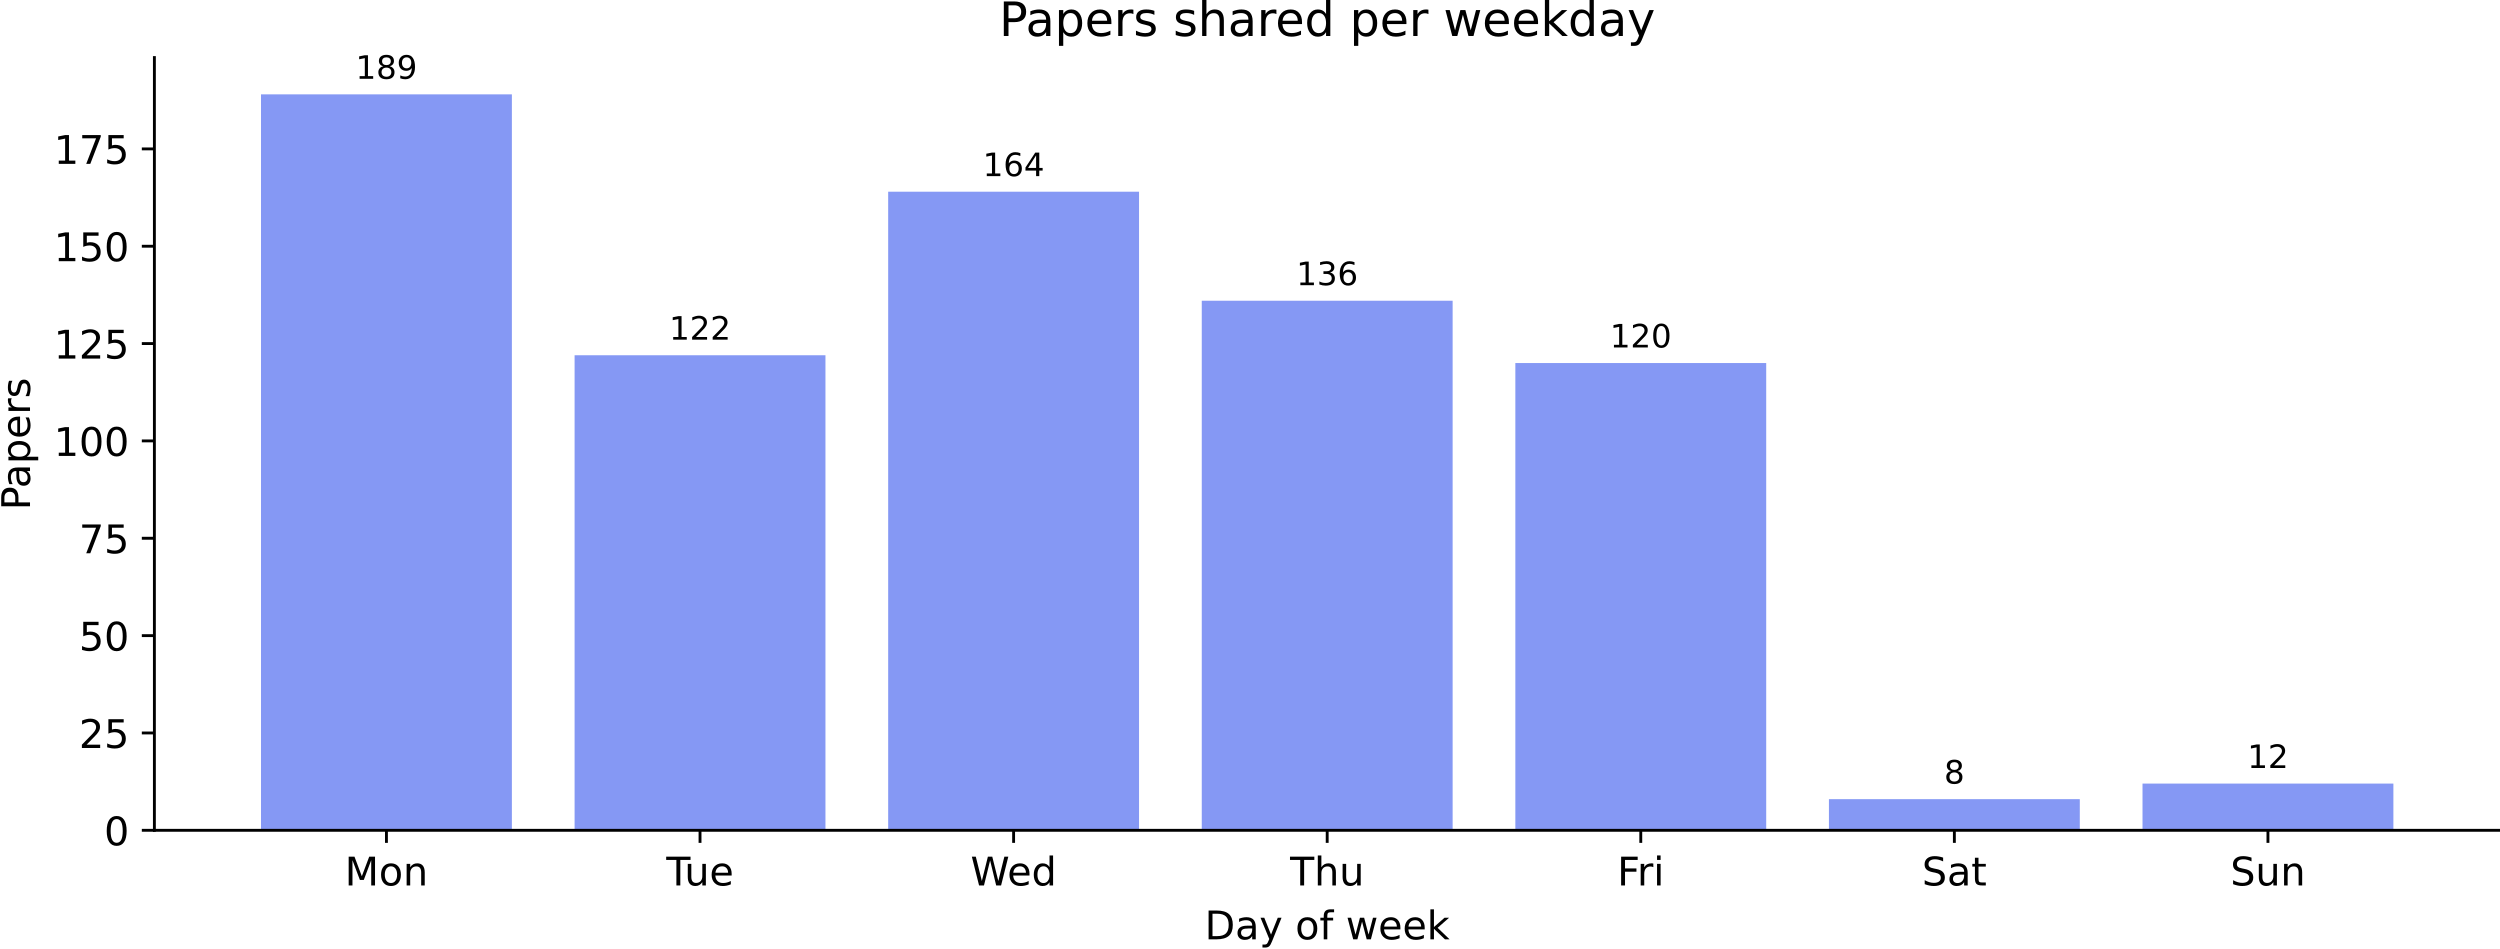
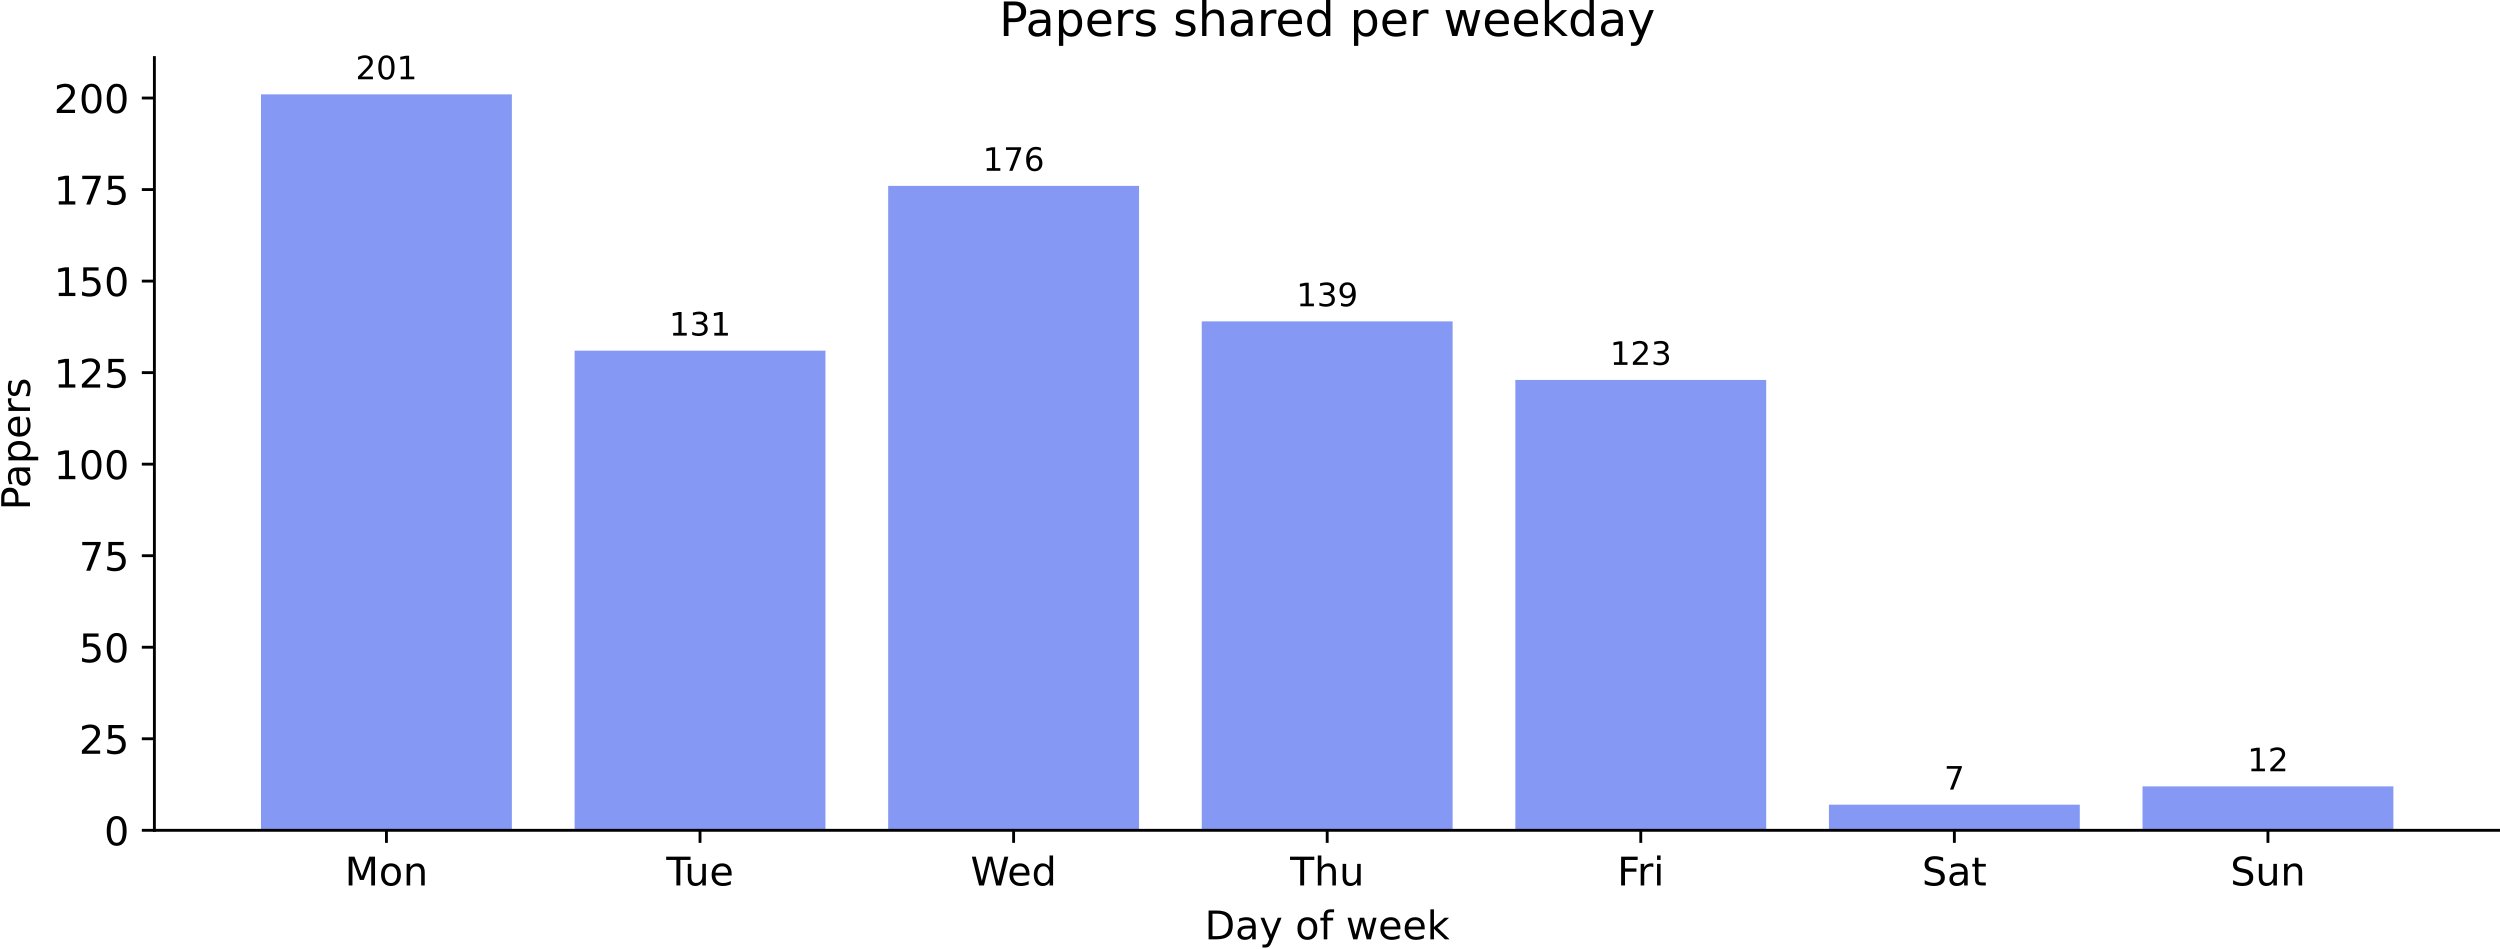
<svg xmlns="http://www.w3.org/2000/svg" xmlns:xlink="http://www.w3.org/1999/xlink" width="696.24pt" height="264.24pt" viewBox="0 0 696.24 264.24" version="1.1">
  <defs>
    <style type="text/css">*{stroke-linejoin: round; stroke-linecap: butt}</style>
  </defs>
  <g id="figure_1">
    <g id="patch_1">
      <path d="M 0 264.24  L 696.24 264.24  L 696.24 0  L 0 0  L 0 264.24  z " style="fill: none" />
    </g>
    <g id="axes_1">
      <g id="patch_2">
        <path d="M 42.996 231.238  L 696.24 231.238  L 696.24 16.03  L 42.996 16.03  L 42.996 231.238  z " style="fill: none" />
      </g>
      <g id="patch_3">
-         <path d="M 72.689 231.238  L 142.555 231.238  L 142.555 26.278  L 72.689 26.278  z " clip-path="url(#pa850ef72cd)" style="fill: #4361ee; opacity: 0.65" />
+         <path d="M 72.689 231.238  L 142.555 231.238  L 142.555 26.278  L 72.689 26.278  z " clip-path="url(#p24e86cf86c)" style="fill: #4361ee; opacity: 0.65" />
      </g>
      <g id="patch_4">
-         <path d="M 160.021 231.238  L 229.887 231.238  L 229.887 98.936  L 160.021 98.936  z " clip-path="url(#pa850ef72cd)" style="fill: #4361ee; opacity: 0.65" />
+         <path d="M 160.021 231.238  L 229.887 231.238  L 229.887 97.657  L 160.021 97.657  z " clip-path="url(#p24e86cf86c)" style="fill: #4361ee; opacity: 0.65" />
      </g>
      <g id="patch_5">
-         <path d="M 247.353 231.238  L 317.219 231.238  L 317.219 53.389  L 247.353 53.389  z " clip-path="url(#pa850ef72cd)" style="fill: #4361ee; opacity: 0.65" />
+         <path d="M 247.353 231.238  L 317.219 231.238  L 317.219 51.771  L 247.353 51.771  z " clip-path="url(#p24e86cf86c)" style="fill: #4361ee; opacity: 0.65" />
      </g>
      <g id="patch_6">
-         <path d="M 334.685 231.238  L 404.551 231.238  L 404.551 83.754  L 334.685 83.754  z " clip-path="url(#pa850ef72cd)" style="fill: #4361ee; opacity: 0.65" />
+         <path d="M 334.685 231.238  L 404.551 231.238  L 404.551 89.5  L 334.685 89.5  z " clip-path="url(#p24e86cf86c)" style="fill: #4361ee; opacity: 0.65" />
      </g>
      <g id="patch_7">
-         <path d="M 422.017 231.238  L 491.883 231.238  L 491.883 101.105  L 422.017 101.105  z " clip-path="url(#pa850ef72cd)" style="fill: #4361ee; opacity: 0.65" />
+         <path d="M 422.017 231.238  L 491.883 231.238  L 491.883 105.815  L 422.017 105.815  z " clip-path="url(#p24e86cf86c)" style="fill: #4361ee; opacity: 0.65" />
      </g>
      <g id="patch_8">
-         <path d="M 509.349 231.238  L 579.215 231.238  L 579.215 222.563  L 509.349 222.563  z " clip-path="url(#pa850ef72cd)" style="fill: #4361ee; opacity: 0.65" />
+         <path d="M 509.349 231.238  L 579.215 231.238  L 579.215 224.1  L 509.349 224.1  z " clip-path="url(#p24e86cf86c)" style="fill: #4361ee; opacity: 0.65" />
      </g>
      <g id="patch_9">
-         <path d="M 596.681 231.238  L 666.547 231.238  L 666.547 218.225  L 596.681 218.225  z " clip-path="url(#pa850ef72cd)" style="fill: #4361ee; opacity: 0.65" />
+         <path d="M 596.681 231.238  L 666.547 231.238  L 666.547 219.002  L 596.681 219.002  z " clip-path="url(#p24e86cf86c)" style="fill: #4361ee; opacity: 0.65" />
      </g>
      <g id="matplotlib.axis_1">
        <g id="xtick_1">
          <g id="line2d_1">
            <defs>
-               <path id="m0b1a5a7f37" d="M 0 0  L 0 3.5  " style="stroke: #000000; stroke-width: 0.8" />
+               <path id="m983532cb36" d="M 0 0  L 0 3.5  " style="stroke: #000000; stroke-width: 0.8" />
            </defs>
            <g>
-               <use xlink:href="#m0b1a5a7f37" x="107.622" y="231.238" style="stroke: #000000; stroke-width: 0.8" />
+               <use xlink:href="#m983532cb36" x="107.622" y="231.238" style="stroke: #000000; stroke-width: 0.8" />
            </g>
          </g>
          <g id="text_1">
            <g transform="translate(96.02556 246.5957) scale(0.11 -0.11)">
              <defs>
                <path id="DejaVuSans-30" d="M 628 4666  L 1569 4666  L 2759 1491  L 3956 4666  L 4897 4666  L 4897 0  L 4281 0  L 4281 4097  L 3078 897  L 2444 897  L 1241 4097  L 1241 0  L 628 0  L 628 4666  z " transform="scale(0.015625)" />
                <path id="DejaVuSans-52" d="M 1959 3097  Q 1497 3097 1228 2736  Q 959 2375 959 1747  Q 959 1119 1226 758  Q 1494 397 1959 397  Q 2419 397 2687 759  Q 2956 1122 2956 1747  Q 2956 2369 2687 2733  Q 2419 3097 1959 3097  z M 1959 3584  Q 2709 3584 3137 3096  Q 3566 2609 3566 1747  Q 3566 888 3137 398  Q 2709 -91 1959 -91  Q 1206 -91 779 398  Q 353 888 353 1747  Q 353 2609 779 3096  Q 1206 3584 1959 3584  z " transform="scale(0.015625)" />
                <path id="DejaVuSans-51" d="M 3513 2113  L 3513 0  L 2938 0  L 2938 2094  Q 2938 2591 2744 2837  Q 2550 3084 2163 3084  Q 1697 3084 1428 2787  Q 1159 2491 1159 1978  L 1159 0  L 581 0  L 581 3500  L 1159 3500  L 1159 2956  Q 1366 3272 1645 3428  Q 1925 3584 2291 3584  Q 2894 3584 3203 3211  Q 3513 2838 3513 2113  z " transform="scale(0.015625)" />
              </defs>
              <use xlink:href="#DejaVuSans-30" />
              <use xlink:href="#DejaVuSans-52" transform="translate(86.28125 0)" />
              <use xlink:href="#DejaVuSans-51" transform="translate(147.4688 0)" />
            </g>
          </g>
        </g>
        <g id="xtick_2">
          <g id="line2d_2">
            <g>
-               <use xlink:href="#m0b1a5a7f37" x="194.954" y="231.238" style="stroke: #000000; stroke-width: 0.8" />
+               <use xlink:href="#m983532cb36" x="194.954" y="231.238" style="stroke: #000000; stroke-width: 0.8" />
            </g>
          </g>
          <g id="text_2">
            <g transform="translate(185.5602 246.5957) scale(0.11 -0.11)">
              <defs>
                <path id="DejaVuSans-37" d="M -19 4666  L 3928 4666  L 3928 4134  L 2272 4134  L 2272 0  L 1638 0  L 1638 4134  L -19 4134  L -19 4666  z " transform="scale(0.015625)" />
                <path id="DejaVuSans-58" d="M 544 1381  L 544 3500  L 1119 3500  L 1119 1403  Q 1119 906 1312 657  Q 1506 409 1894 409  Q 2359 409 2629 706  Q 2900 1003 2900 1516  L 2900 3500  L 3475 3500  L 3475 0  L 2900 0  L 2900 538  Q 2691 219 2414 64  Q 2138 -91 1772 -91  Q 1169 -91 856 284  Q 544 659 544 1381  z M 1991 3584  L 1991 3584  z " transform="scale(0.015625)" />
                <path id="DejaVuSans-48" d="M 3597 1894  L 3597 1613  L 953 1613  Q 991 1019 1311 708  Q 1631 397 2203 397  Q 2534 397 2845 478  Q 3156 559 3463 722  L 3463 178  Q 3153 47 2828 -22  Q 2503 -91 2169 -91  Q 1331 -91 842 396  Q 353 884 353 1716  Q 353 2575 817 3079  Q 1281 3584 2069 3584  Q 2775 3584 3186 3129  Q 3597 2675 3597 1894  z M 3022 2063  Q 3016 2534 2758 2815  Q 2500 3097 2075 3097  Q 1594 3097 1305 2825  Q 1016 2553 972 2059  L 3022 2063  z " transform="scale(0.015625)" />
              </defs>
              <use xlink:href="#DejaVuSans-37" />
              <use xlink:href="#DejaVuSans-58" transform="translate(45.89062 0)" />
              <use xlink:href="#DejaVuSans-48" transform="translate(109.2656 0)" />
            </g>
          </g>
        </g>
        <g id="xtick_3">
          <g id="line2d_3">
            <g>
-               <use xlink:href="#m0b1a5a7f37" x="282.286" y="231.238" style="stroke: #000000; stroke-width: 0.8" />
+               <use xlink:href="#m983532cb36" x="282.286" y="231.238" style="stroke: #000000; stroke-width: 0.8" />
            </g>
          </g>
          <g id="text_3">
            <g transform="translate(270.2944 246.5966) scale(0.11 -0.11)">
              <defs>
                <path id="DejaVuSans-3a" d="M 213 4666  L 850 4666  L 1831 722  L 2809 4666  L 3519 4666  L 4500 722  L 5478 4666  L 6119 4666  L 4947 0  L 4153 0  L 3169 4050  L 2175 0  L 1381 0  L 213 4666  z " transform="scale(0.015625)" />
                <path id="DejaVuSans-47" d="M 2906 2969  L 2906 4863  L 3481 4863  L 3481 0  L 2906 0  L 2906 525  Q 2725 213 2448 61  Q 2172 -91 1784 -91  Q 1150 -91 751 415  Q 353 922 353 1747  Q 353 2572 751 3078  Q 1150 3584 1784 3584  Q 2172 3584 2448 3432  Q 2725 3281 2906 2969  z M 947 1747  Q 947 1113 1208 752  Q 1469 391 1925 391  Q 2381 391 2643 752  Q 2906 1113 2906 1747  Q 2906 2381 2643 2742  Q 2381 3103 1925 3103  Q 1469 3103 1208 2742  Q 947 2381 947 1747  z " transform="scale(0.015625)" />
              </defs>
              <use xlink:href="#DejaVuSans-3a" />
              <use xlink:href="#DejaVuSans-48" transform="translate(93.01562 0)" />
              <use xlink:href="#DejaVuSans-47" transform="translate(154.5469 0)" />
            </g>
          </g>
        </g>
        <g id="xtick_4">
          <g id="line2d_4">
            <g>
-               <use xlink:href="#m0b1a5a7f37" x="369.618" y="231.238" style="stroke: #000000; stroke-width: 0.8" />
+               <use xlink:href="#m983532cb36" x="369.618" y="231.238" style="stroke: #000000; stroke-width: 0.8" />
            </g>
          </g>
          <g id="text_4">
            <g transform="translate(359.2876 246.5966) scale(0.11 -0.11)">
              <defs>
                <path id="DejaVuSans-4b" d="M 3513 2113  L 3513 0  L 2938 0  L 2938 2094  Q 2938 2591 2744 2837  Q 2550 3084 2163 3084  Q 1697 3084 1428 2787  Q 1159 2491 1159 1978  L 1159 0  L 581 0  L 581 4863  L 1159 4863  L 1159 2956  Q 1366 3272 1645 3428  Q 1925 3584 2291 3584  Q 2894 3584 3203 3211  Q 3513 2838 3513 2113  z " transform="scale(0.015625)" />
              </defs>
              <use xlink:href="#DejaVuSans-37" />
              <use xlink:href="#DejaVuSans-4b" transform="translate(61.07812 0)" />
              <use xlink:href="#DejaVuSans-58" transform="translate(124.4531 0)" />
            </g>
          </g>
        </g>
        <g id="xtick_5">
          <g id="line2d_5">
            <g>
-               <use xlink:href="#m0b1a5a7f37" x="456.95" y="231.238" style="stroke: #000000; stroke-width: 0.8" />
+               <use xlink:href="#m983532cb36" x="456.95" y="231.238" style="stroke: #000000; stroke-width: 0.8" />
            </g>
          </g>
          <g id="text_5">
            <g transform="translate(450.3983 246.5966) scale(0.11 -0.11)">
              <defs>
                <path id="DejaVuSans-29" d="M 628 4666  L 3309 4666  L 3309 4134  L 1259 4134  L 1259 2759  L 3109 2759  L 3109 2228  L 1259 2228  L 1259 0  L 628 0  L 628 4666  z " transform="scale(0.015625)" />
                <path id="DejaVuSans-55" d="M 2631 2963  Q 2534 3019 2420 3045  Q 2306 3072 2169 3072  Q 1681 3072 1420 2755  Q 1159 2438 1159 1844  L 1159 0  L 581 0  L 581 3500  L 1159 3500  L 1159 2956  Q 1341 3275 1631 3429  Q 1922 3584 2338 3584  Q 2397 3584 2469 3576  Q 2541 3569 2628 3553  L 2631 2963  z " transform="scale(0.015625)" />
                <path id="DejaVuSans-4c" d="M 603 3500  L 1178 3500  L 1178 0  L 603 0  L 603 3500  z M 603 4863  L 1178 4863  L 1178 4134  L 603 4134  L 603 4863  z " transform="scale(0.015625)" />
              </defs>
              <use xlink:href="#DejaVuSans-29" />
              <use xlink:href="#DejaVuSans-55" transform="translate(50.23438 0)" />
              <use xlink:href="#DejaVuSans-4c" transform="translate(91.34375 0)" />
            </g>
          </g>
        </g>
        <g id="xtick_6">
          <g id="line2d_6">
            <g>
-               <use xlink:href="#m0b1a5a7f37" x="544.282" y="231.238" style="stroke: #000000; stroke-width: 0.8" />
+               <use xlink:href="#m983532cb36" x="544.282" y="231.238" style="stroke: #000000; stroke-width: 0.8" />
            </g>
          </g>
          <g id="text_6">
            <g transform="translate(535.2639 246.5957) scale(0.11 -0.11)">
              <defs>
                <path id="DejaVuSans-36" d="M 3425 4513  L 3425 3897  Q 3066 4069 2747 4153  Q 2428 4238 2131 4238  Q 1616 4238 1336 4038  Q 1056 3838 1056 3469  Q 1056 3159 1242 3001  Q 1428 2844 1947 2747  L 2328 2669  Q 3034 2534 3370 2195  Q 3706 1856 3706 1288  Q 3706 609 3251 259  Q 2797 -91 1919 -91  Q 1588 -91 1214 -16  Q 841 59 441 206  L 441 856  Q 825 641 1194 531  Q 1563 422 1919 422  Q 2459 422 2753 634  Q 3047 847 3047 1241  Q 3047 1584 2836 1778  Q 2625 1972 2144 2069  L 1759 2144  Q 1053 2284 737 2584  Q 422 2884 422 3419  Q 422 4038 858 4394  Q 1294 4750 2059 4750  Q 2388 4750 2728 4690  Q 3069 4631 3425 4513  z " transform="scale(0.015625)" />
                <path id="DejaVuSans-44" d="M 2194 1759  Q 1497 1759 1228 1600  Q 959 1441 959 1056  Q 959 750 1161 570  Q 1363 391 1709 391  Q 2188 391 2477 730  Q 2766 1069 2766 1631  L 2766 1759  L 2194 1759  z M 3341 1997  L 3341 0  L 2766 0  L 2766 531  Q 2569 213 2275 61  Q 1981 -91 1556 -91  Q 1019 -91 701 211  Q 384 513 384 1019  Q 384 1609 779 1909  Q 1175 2209 1959 2209  L 2766 2209  L 2766 2266  Q 2766 2663 2505 2880  Q 2244 3097 1772 3097  Q 1472 3097 1187 3025  Q 903 2953 641 2809  L 641 3341  Q 956 3463 1253 3523  Q 1550 3584 1831 3584  Q 2591 3584 2966 3190  Q 3341 2797 3341 1997  z " transform="scale(0.015625)" />
                <path id="DejaVuSans-57" d="M 1172 4494  L 1172 3500  L 2356 3500  L 2356 3053  L 1172 3053  L 1172 1153  Q 1172 725 1289 603  Q 1406 481 1766 481  L 2356 481  L 2356 0  L 1766 0  Q 1100 0 847 248  Q 594 497 594 1153  L 594 3053  L 172 3053  L 172 3500  L 594 3500  L 594 4494  L 1172 4494  z " transform="scale(0.015625)" />
              </defs>
              <use xlink:href="#DejaVuSans-36" />
              <use xlink:href="#DejaVuSans-44" transform="translate(63.48438 0)" />
              <use xlink:href="#DejaVuSans-57" transform="translate(124.7656 0)" />
            </g>
          </g>
        </g>
        <g id="xtick_7">
          <g id="line2d_7">
            <g>
-               <use xlink:href="#m0b1a5a7f37" x="631.614" y="231.238" style="stroke: #000000; stroke-width: 0.8" />
+               <use xlink:href="#m983532cb36" x="631.614" y="231.238" style="stroke: #000000; stroke-width: 0.8" />
            </g>
          </g>
          <g id="text_7">
            <g transform="translate(621.1514 246.5957) scale(0.11 -0.11)">
              <use xlink:href="#DejaVuSans-36" />
              <use xlink:href="#DejaVuSans-58" transform="translate(63.48438 0)" />
              <use xlink:href="#DejaVuSans-51" transform="translate(126.8594 0)" />
            </g>
          </g>
        </g>
        <g id="text_8">
          <g transform="translate(335.5087 261.5974) scale(0.11 -0.11)">
            <defs>
              <path id="DejaVuSans-27" d="M 1259 4147  L 1259 519  L 2022 519  Q 2988 519 3436 956  Q 3884 1394 3884 2338  Q 3884 3275 3436 3711  Q 2988 4147 2022 4147  L 1259 4147  z M 628 4666  L 1925 4666  Q 3281 4666 3915 4102  Q 4550 3538 4550 2338  Q 4550 1131 3912 565  Q 3275 0 1925 0  L 628 0  L 628 4666  z " transform="scale(0.015625)" />
              <path id="DejaVuSans-5c" d="M 2059 -325  Q 1816 -950 1584 -1140  Q 1353 -1331 966 -1331  L 506 -1331  L 506 -850  L 844 -850  Q 1081 -850 1212 -737  Q 1344 -625 1503 -206  L 1606 56  L 191 3500  L 800 3500  L 1894 763  L 2988 3500  L 3597 3500  L 2059 -325  z " transform="scale(0.015625)" />
              <path id="DejaVuSans-3" transform="scale(0.015625)" />
              <path id="DejaVuSans-49" d="M 2375 4863  L 2375 4384  L 1825 4384  Q 1516 4384 1395 4259  Q 1275 4134 1275 3809  L 1275 3500  L 2222 3500  L 2222 3053  L 1275 3053  L 1275 0  L 697 0  L 697 3053  L 147 3053  L 147 3500  L 697 3500  L 697 3744  Q 697 4328 969 4595  Q 1241 4863 1831 4863  L 2375 4863  z " transform="scale(0.015625)" />
              <path id="DejaVuSans-5a" d="M 269 3500  L 844 3500  L 1563 769  L 2278 3500  L 2956 3500  L 3675 769  L 4391 3500  L 4966 3500  L 4050 0  L 3372 0  L 2619 2869  L 1863 0  L 1184 0  L 269 3500  z " transform="scale(0.015625)" />
              <path id="DejaVuSans-4e" d="M 581 4863  L 1159 4863  L 1159 1991  L 2875 3500  L 3609 3500  L 1753 1863  L 3688 0  L 2938 0  L 1159 1709  L 1159 0  L 581 0  L 581 4863  z " transform="scale(0.015625)" />
            </defs>
            <use xlink:href="#DejaVuSans-27" />
            <use xlink:href="#DejaVuSans-44" transform="translate(77 0)" />
            <use xlink:href="#DejaVuSans-5c" transform="translate(138.2812 0)" />
            <use xlink:href="#DejaVuSans-3" transform="translate(197.4688 0)" />
            <use xlink:href="#DejaVuSans-52" transform="translate(229.25 0)" />
            <use xlink:href="#DejaVuSans-49" transform="translate(290.4375 0)" />
            <use xlink:href="#DejaVuSans-3" transform="translate(325.6406 0)" />
            <use xlink:href="#DejaVuSans-5a" transform="translate(357.4219 0)" />
            <use xlink:href="#DejaVuSans-48" transform="translate(439.2031 0)" />
            <use xlink:href="#DejaVuSans-48" transform="translate(500.7344 0)" />
            <use xlink:href="#DejaVuSans-4e" transform="translate(562.2656 0)" />
          </g>
        </g>
      </g>
      <g id="matplotlib.axis_2">
        <g id="ytick_1">
          <g id="line2d_8">
            <defs>
-               <path id="m7faf54db3e" d="M 0 0  L -3.5 0  " style="stroke: #000000; stroke-width: 0.8" />
+               <path id="m5b19812a33" d="M 0 0  L -3.5 0  " style="stroke: #000000; stroke-width: 0.8" />
            </defs>
            <g>
-               <use xlink:href="#m7faf54db3e" x="42.996" y="231.238" style="stroke: #000000; stroke-width: 0.8" />
+               <use xlink:href="#m5b19812a33" x="42.996" y="231.238" style="stroke: #000000; stroke-width: 0.8" />
            </g>
          </g>
          <g id="text_9">
            <g transform="translate(28.9975 235.417) scale(0.11 -0.11)">
              <defs>
                <path id="DejaVuSans-13" d="M 2034 4250  Q 1547 4250 1301 3770  Q 1056 3291 1056 2328  Q 1056 1369 1301 889  Q 1547 409 2034 409  Q 2525 409 2770 889  Q 3016 1369 3016 2328  Q 3016 3291 2770 3770  Q 2525 4250 2034 4250  z M 2034 4750  Q 2819 4750 3233 4129  Q 3647 3509 3647 2328  Q 3647 1150 3233 529  Q 2819 -91 2034 -91  Q 1250 -91 836 529  Q 422 1150 422 2328  Q 422 3509 836 4129  Q 1250 4750 2034 4750  z " transform="scale(0.015625)" />
              </defs>
              <use xlink:href="#DejaVuSans-13" />
            </g>
          </g>
        </g>
        <g id="ytick_2">
          <g id="line2d_9">
            <g>
-               <use xlink:href="#m7faf54db3e" x="42.996" y="204.127" style="stroke: #000000; stroke-width: 0.8" />
+               <use xlink:href="#m5b19812a33" x="42.996" y="205.746" style="stroke: #000000; stroke-width: 0.8" />
            </g>
          </g>
          <g id="text_10">
-             <g transform="translate(21.99875 208.3058) scale(0.11 -0.11)">
+             <g transform="translate(21.99875 209.9244) scale(0.11 -0.11)">
              <defs>
                <path id="DejaVuSans-15" d="M 1228 531  L 3431 531  L 3431 0  L 469 0  L 469 531  Q 828 903 1448 1529  Q 2069 2156 2228 2338  Q 2531 2678 2651 2914  Q 2772 3150 2772 3378  Q 2772 3750 2511 3984  Q 2250 4219 1831 4219  Q 1534 4219 1204 4116  Q 875 4013 500 3803  L 500 4441  Q 881 4594 1212 4672  Q 1544 4750 1819 4750  Q 2544 4750 2975 4387  Q 3406 4025 3406 3419  Q 3406 3131 3298 2873  Q 3191 2616 2906 2266  Q 2828 2175 2409 1742  Q 1991 1309 1228 531  z " transform="scale(0.015625)" />
                <path id="DejaVuSans-18" d="M 691 4666  L 3169 4666  L 3169 4134  L 1269 4134  L 1269 2991  Q 1406 3038 1543 3061  Q 1681 3084 1819 3084  Q 2600 3084 3056 2656  Q 3513 2228 3513 1497  Q 3513 744 3044 326  Q 2575 -91 1722 -91  Q 1428 -91 1123 -41  Q 819 9 494 109  L 494 744  Q 775 591 1075 516  Q 1375 441 1709 441  Q 2250 441 2565 725  Q 2881 1009 2881 1497  Q 2881 1984 2565 2268  Q 2250 2553 1709 2553  Q 1456 2553 1204 2497  Q 953 2441 691 2322  L 691 4666  z " transform="scale(0.015625)" />
              </defs>
              <use xlink:href="#DejaVuSans-15" />
              <use xlink:href="#DejaVuSans-18" transform="translate(63.625 0)" />
            </g>
          </g>
        </g>
        <g id="ytick_3">
          <g id="line2d_10">
            <g>
-               <use xlink:href="#m7faf54db3e" x="42.996" y="177.016" style="stroke: #000000; stroke-width: 0.8" />
+               <use xlink:href="#m5b19812a33" x="42.996" y="180.253" style="stroke: #000000; stroke-width: 0.8" />
            </g>
          </g>
          <g id="text_11">
-             <g transform="translate(21.99875 181.1947) scale(0.11 -0.11)">
+             <g transform="translate(21.99875 184.4318) scale(0.11 -0.11)">
              <use xlink:href="#DejaVuSans-18" />
              <use xlink:href="#DejaVuSans-13" transform="translate(63.625 0)" />
            </g>
          </g>
        </g>
        <g id="ytick_4">
          <g id="line2d_11">
            <g>
-               <use xlink:href="#m7faf54db3e" x="42.996" y="149.905" style="stroke: #000000; stroke-width: 0.8" />
+               <use xlink:href="#m5b19812a33" x="42.996" y="154.761" style="stroke: #000000; stroke-width: 0.8" />
            </g>
          </g>
          <g id="text_12">
-             <g transform="translate(21.99875 154.0835) scale(0.11 -0.11)">
+             <g transform="translate(21.99875 158.9393) scale(0.11 -0.11)">
              <defs>
                <path id="DejaVuSans-1a" d="M 525 4666  L 3525 4666  L 3525 4397  L 1831 0  L 1172 0  L 2766 4134  L 525 4134  L 525 4666  z " transform="scale(0.015625)" />
              </defs>
              <use xlink:href="#DejaVuSans-1a" />
              <use xlink:href="#DejaVuSans-18" transform="translate(63.625 0)" />
            </g>
          </g>
        </g>
        <g id="ytick_5">
          <g id="line2d_12">
            <g>
-               <use xlink:href="#m7faf54db3e" x="42.996" y="122.794" style="stroke: #000000; stroke-width: 0.8" />
+               <use xlink:href="#m5b19812a33" x="42.996" y="129.268" style="stroke: #000000; stroke-width: 0.8" />
            </g>
          </g>
          <g id="text_13">
-             <g transform="translate(15 126.9724) scale(0.11 -0.11)">
+             <g transform="translate(15 133.4467) scale(0.11 -0.11)">
              <defs>
                <path id="DejaVuSans-14" d="M 794 531  L 1825 531  L 1825 4091  L 703 3866  L 703 4441  L 1819 4666  L 2450 4666  L 2450 531  L 3481 531  L 3481 0  L 794 0  L 794 531  z " transform="scale(0.015625)" />
              </defs>
              <use xlink:href="#DejaVuSans-14" />
              <use xlink:href="#DejaVuSans-13" transform="translate(63.625 0)" />
              <use xlink:href="#DejaVuSans-13" transform="translate(127.25 0)" />
            </g>
          </g>
        </g>
        <g id="ytick_6">
          <g id="line2d_13">
            <g>
-               <use xlink:href="#m7faf54db3e" x="42.996" y="95.683" style="stroke: #000000; stroke-width: 0.8" />
+               <use xlink:href="#m5b19812a33" x="42.996" y="103.775" style="stroke: #000000; stroke-width: 0.8" />
            </g>
          </g>
          <g id="text_14">
-             <g transform="translate(15 99.86122) scale(0.11 -0.11)">
+             <g transform="translate(15 107.9541) scale(0.11 -0.11)">
              <use xlink:href="#DejaVuSans-14" />
              <use xlink:href="#DejaVuSans-15" transform="translate(63.625 0)" />
              <use xlink:href="#DejaVuSans-18" transform="translate(127.25 0)" />
            </g>
          </g>
        </g>
        <g id="ytick_7">
          <g id="line2d_14">
            <g>
-               <use xlink:href="#m7faf54db3e" x="42.996" y="68.571" style="stroke: #000000; stroke-width: 0.8" />
+               <use xlink:href="#m5b19812a33" x="42.996" y="78.283" style="stroke: #000000; stroke-width: 0.8" />
            </g>
          </g>
          <g id="text_15">
-             <g transform="translate(15 72.75007) scale(0.11 -0.11)">
+             <g transform="translate(15 82.46152) scale(0.11 -0.11)">
              <use xlink:href="#DejaVuSans-14" />
              <use xlink:href="#DejaVuSans-18" transform="translate(63.625 0)" />
              <use xlink:href="#DejaVuSans-13" transform="translate(127.25 0)" />
            </g>
          </g>
        </g>
        <g id="ytick_8">
          <g id="line2d_15">
            <g>
-               <use xlink:href="#m7faf54db3e" x="42.996" y="41.46" style="stroke: #000000; stroke-width: 0.8" />
+               <use xlink:href="#m5b19812a33" x="42.996" y="52.79" style="stroke: #000000; stroke-width: 0.8" />
            </g>
          </g>
          <g id="text_16">
-             <g transform="translate(15 45.63891) scale(0.11 -0.11)">
+             <g transform="translate(15 56.96895) scale(0.11 -0.11)">
              <use xlink:href="#DejaVuSans-14" />
              <use xlink:href="#DejaVuSans-1a" transform="translate(63.625 0)" />
              <use xlink:href="#DejaVuSans-18" transform="translate(127.25 0)" />
            </g>
          </g>
        </g>
-         <g id="text_17">
+         <g id="ytick_9">
+           <g id="line2d_16">
+             <g>
+               <use xlink:href="#m5b19812a33" x="42.996" y="27.298" style="stroke: #000000; stroke-width: 0.8" />
+             </g>
+           </g>
+           <g id="text_17">
+             <g transform="translate(15 31.47637) scale(0.11 -0.11)">
+               <use xlink:href="#DejaVuSans-15" />
+               <use xlink:href="#DejaVuSans-13" transform="translate(63.625 0)" />
+               <use xlink:href="#DejaVuSans-13" transform="translate(127.25 0)" />
+             </g>
+           </g>
+         </g>
+         <g id="text_18">
          <g transform="translate(8.357422 142.0763) rotate(-90) scale(0.11 -0.11)">
            <defs>
              <path id="DejaVuSans-33" d="M 1259 4147  L 1259 2394  L 2053 2394  Q 2494 2394 2734 2622  Q 2975 2850 2975 3272  Q 2975 3691 2734 3919  Q 2494 4147 2053 4147  L 1259 4147  z M 628 4666  L 2053 4666  Q 2838 4666 3239 4311  Q 3641 3956 3641 3272  Q 3641 2581 3239 2228  Q 2838 1875 2053 1875  L 1259 1875  L 1259 0  L 628 0  L 628 4666  z " transform="scale(0.015625)" />
              <path id="DejaVuSans-53" d="M 1159 525  L 1159 -1331  L 581 -1331  L 581 3500  L 1159 3500  L 1159 2969  Q 1341 3281 1617 3432  Q 1894 3584 2278 3584  Q 2916 3584 3314 3078  Q 3713 2572 3713 1747  Q 3713 922 3314 415  Q 2916 -91 2278 -91  Q 1894 -91 1617 61  Q 1341 213 1159 525  z M 3116 1747  Q 3116 2381 2855 2742  Q 2594 3103 2138 3103  Q 1681 3103 1420 2742  Q 1159 2381 1159 1747  Q 1159 1113 1420 752  Q 1681 391 2138 391  Q 2594 391 2855 752  Q 3116 1113 3116 1747  z " transform="scale(0.015625)" />
              <path id="DejaVuSans-56" d="M 2834 3397  L 2834 2853  Q 2591 2978 2328 3040  Q 2066 3103 1784 3103  Q 1356 3103 1142 2972  Q 928 2841 928 2578  Q 928 2378 1081 2264  Q 1234 2150 1697 2047  L 1894 2003  Q 2506 1872 2764 1633  Q 3022 1394 3022 966  Q 3022 478 2636 193  Q 2250 -91 1575 -91  Q 1294 -91 989 -36  Q 684 19 347 128  L 347 722  Q 666 556 975 473  Q 1284 391 1588 391  Q 1994 391 2212 530  Q 2431 669 2431 922  Q 2431 1156 2273 1281  Q 2116 1406 1581 1522  L 1381 1569  Q 847 1681 609 1914  Q 372 2147 372 2553  Q 372 3047 722 3315  Q 1072 3584 1716 3584  Q 2034 3584 2315 3537  Q 2597 3491 2834 3397  z " transform="scale(0.015625)" />
            </defs>
            <use xlink:href="#DejaVuSans-33" />
            <use xlink:href="#DejaVuSans-44" transform="translate(55.8125 0)" />
            <use xlink:href="#DejaVuSans-53" transform="translate(117.0938 0)" />
            <use xlink:href="#DejaVuSans-48" transform="translate(180.5781 0)" />
            <use xlink:href="#DejaVuSans-55" transform="translate(242.1094 0)" />
            <use xlink:href="#DejaVuSans-56" transform="translate(283.2188 0)" />
          </g>
        </g>
      </g>
      <g id="patch_10">
        <path d="M 42.996 231.238  L 42.996 16.03  " style="fill: none; stroke: #000000; stroke-width: 0.8; stroke-linejoin: miter; stroke-linecap: square" />
      </g>
      <g id="patch_11">
        <path d="M 42.996 231.238  L 696.24 231.238  " style="fill: none; stroke: #000000; stroke-width: 0.8; stroke-linejoin: miter; stroke-linecap: square" />
      </g>
-       <g id="text_18">
-         <g transform="translate(99.03259 21.94695) scale(0.09 -0.09)">
-           <defs>
-             <path id="DejaVuSans-1b" d="M 2034 2216  Q 1584 2216 1326 1975  Q 1069 1734 1069 1313  Q 1069 891 1326 650  Q 1584 409 2034 409  Q 2484 409 2743 651  Q 3003 894 3003 1313  Q 3003 1734 2745 1975  Q 2488 2216 2034 2216  z M 1403 2484  Q 997 2584 770 2862  Q 544 3141 544 3541  Q 544 4100 942 4425  Q 1341 4750 2034 4750  Q 2731 4750 3128 4425  Q 3525 4100 3525 3541  Q 3525 3141 3298 2862  Q 3072 2584 2669 2484  Q 3125 2378 3379 2068  Q 3634 1759 3634 1313  Q 3634 634 3220 271  Q 2806 -91 2034 -91  Q 1263 -91 848 271  Q 434 634 434 1313  Q 434 1759 690 2068  Q 947 2378 1403 2484  z M 1172 3481  Q 1172 3119 1398 2916  Q 1625 2713 2034 2713  Q 2441 2713 2670 2916  Q 2900 3119 2900 3481  Q 2900 3844 2670 4047  Q 2441 4250 2034 4250  Q 1625 4250 1398 4047  Q 1172 3844 1172 3481  z " transform="scale(0.015625)" />
-             <path id="DejaVuSans-1c" d="M 703 97  L 703 672  Q 941 559 1184 500  Q 1428 441 1663 441  Q 2288 441 2617 861  Q 2947 1281 2994 2138  Q 2813 1869 2534 1725  Q 2256 1581 1919 1581  Q 1219 1581 811 2004  Q 403 2428 403 3163  Q 403 3881 828 4315  Q 1253 4750 1959 4750  Q 2769 4750 3195 4129  Q 3622 3509 3622 2328  Q 3622 1225 3098 567  Q 2575 -91 1691 -91  Q 1453 -91 1209 -44  Q 966 3 703 97  z M 1959 2075  Q 2384 2075 2632 2365  Q 2881 2656 2881 3163  Q 2881 3666 2632 3958  Q 2384 4250 1959 4250  Q 1534 4250 1286 3958  Q 1038 3666 1038 3163  Q 1038 2656 1286 2365  Q 1534 2075 1959 2075  z " transform="scale(0.015625)" />
-           </defs>
-           <use xlink:href="#DejaVuSans-14" />
-           <use xlink:href="#DejaVuSans-1b" transform="translate(63.625 0)" />
-           <use xlink:href="#DejaVuSans-1c" transform="translate(127.25 0)" />
-         </g>
-       </g>
      <g id="text_19">
-         <g transform="translate(186.3646 94.60485) scale(0.09 -0.09)">
-           <use xlink:href="#DejaVuSans-14" />
-           <use xlink:href="#DejaVuSans-15" transform="translate(63.625 0)" />
-           <use xlink:href="#DejaVuSans-15" transform="translate(127.25 0)" />
+         <g transform="translate(99.03259 22.07644) scale(0.09 -0.09)">
+           <use xlink:href="#DejaVuSans-15" />
+           <use xlink:href="#DejaVuSans-13" transform="translate(63.625 0)" />
+           <use xlink:href="#DejaVuSans-14" transform="translate(127.25 0)" />
        </g>
      </g>
      <g id="text_20">
-         <g transform="translate(273.6967 49.05811) scale(0.09 -0.09)">
-           <defs>
-             <path id="DejaVuSans-19" d="M 2113 2584  Q 1688 2584 1439 2293  Q 1191 2003 1191 1497  Q 1191 994 1439 701  Q 1688 409 2113 409  Q 2538 409 2786 701  Q 3034 994 3034 1497  Q 3034 2003 2786 2293  Q 2538 2584 2113 2584  z M 3366 4563  L 3366 3988  Q 3128 4100 2886 4159  Q 2644 4219 2406 4219  Q 1781 4219 1451 3797  Q 1122 3375 1075 2522  Q 1259 2794 1537 2939  Q 1816 3084 2150 3084  Q 2853 3084 3261 2657  Q 3669 2231 3669 1497  Q 3669 778 3244 343  Q 2819 -91 2113 -91  Q 1303 -91 875 529  Q 447 1150 447 2328  Q 447 3434 972 4092  Q 1497 4750 2381 4750  Q 2619 4750 2861 4703  Q 3103 4656 3366 4563  z " transform="scale(0.015625)" />
-             <path id="DejaVuSans-17" d="M 2419 4116  L 825 1625  L 2419 1625  L 2419 4116  z M 2253 4666  L 3047 4666  L 3047 1625  L 3713 1625  L 3713 1100  L 3047 1100  L 3047 0  L 2419 0  L 2419 1100  L 313 1100  L 313 1709  L 2253 4666  z " transform="scale(0.015625)" />
-           </defs>
-           <use xlink:href="#DejaVuSans-14" />
-           <use xlink:href="#DejaVuSans-19" transform="translate(63.625 0)" />
-           <use xlink:href="#DejaVuSans-17" transform="translate(127.25 0)" />
-         </g>
-       </g>
-       <g id="text_21">
-         <g transform="translate(361.0288 79.4226) scale(0.09 -0.09)">
+         <g transform="translate(186.3646 93.45566) scale(0.09 -0.09)">
          <defs>
            <path id="DejaVuSans-16" d="M 2597 2516  Q 3050 2419 3304 2112  Q 3559 1806 3559 1356  Q 3559 666 3084 287  Q 2609 -91 1734 -91  Q 1441 -91 1130 -33  Q 819 25 488 141  L 488 750  Q 750 597 1062 519  Q 1375 441 1716 441  Q 2309 441 2620 675  Q 2931 909 2931 1356  Q 2931 1769 2642 2001  Q 2353 2234 1838 2234  L 1294 2234  L 1294 2753  L 1863 2753  Q 2328 2753 2575 2939  Q 2822 3125 2822 3475  Q 2822 3834 2567 4026  Q 2313 4219 1838 4219  Q 1578 4219 1281 4162  Q 984 4106 628 3988  L 628 4550  Q 988 4650 1302 4700  Q 1616 4750 1894 4750  Q 2613 4750 3031 4423  Q 3450 4097 3450 3541  Q 3450 3153 3228 2886  Q 3006 2619 2597 2516  z " transform="scale(0.015625)" />
          </defs>
          <use xlink:href="#DejaVuSans-14" />
          <use xlink:href="#DejaVuSans-16" transform="translate(63.625 0)" />
+           <use xlink:href="#DejaVuSans-14" transform="translate(127.25 0)" />
+         </g>
+       </g>
+       <g id="text_21">
+         <g transform="translate(273.6967 47.56902) scale(0.09 -0.09)">
+           <defs>
+             <path id="DejaVuSans-19" d="M 2113 2584  Q 1688 2584 1439 2293  Q 1191 2003 1191 1497  Q 1191 994 1439 701  Q 1688 409 2113 409  Q 2538 409 2786 701  Q 3034 994 3034 1497  Q 3034 2003 2786 2293  Q 2538 2584 2113 2584  z M 3366 4563  L 3366 3988  Q 3128 4100 2886 4159  Q 2644 4219 2406 4219  Q 1781 4219 1451 3797  Q 1122 3375 1075 2522  Q 1259 2794 1537 2939  Q 1816 3084 2150 3084  Q 2853 3084 3261 2657  Q 3669 2231 3669 1497  Q 3669 778 3244 343  Q 2819 -91 2113 -91  Q 1303 -91 875 529  Q 447 1150 447 2328  Q 447 3434 972 4092  Q 1497 4750 2381 4750  Q 2619 4750 2861 4703  Q 3103 4656 3366 4563  z " transform="scale(0.015625)" />
+           </defs>
+           <use xlink:href="#DejaVuSans-14" />
+           <use xlink:href="#DejaVuSans-1a" transform="translate(63.625 0)" />
          <use xlink:href="#DejaVuSans-19" transform="translate(127.25 0)" />
        </g>
      </g>
      <g id="text_22">
-         <g transform="translate(448.3608 96.77374) scale(0.09 -0.09)">
+         <g transform="translate(361.0288 85.29803) scale(0.09 -0.09)">
+           <defs>
+             <path id="DejaVuSans-1c" d="M 703 97  L 703 672  Q 941 559 1184 500  Q 1428 441 1663 441  Q 2288 441 2617 861  Q 2947 1281 2994 2138  Q 2813 1869 2534 1725  Q 2256 1581 1919 1581  Q 1219 1581 811 2004  Q 403 2428 403 3163  Q 403 3881 828 4315  Q 1253 4750 1959 4750  Q 2769 4750 3195 4129  Q 3622 3509 3622 2328  Q 3622 1225 3098 567  Q 2575 -91 1691 -91  Q 1453 -91 1209 -44  Q 966 3 703 97  z M 1959 2075  Q 2384 2075 2632 2365  Q 2881 2656 2881 3163  Q 2881 3666 2632 3958  Q 2384 4250 1959 4250  Q 1534 4250 1286 3958  Q 1038 3666 1038 3163  Q 1038 2656 1286 2365  Q 1534 2075 1959 2075  z " transform="scale(0.015625)" />
+           </defs>
+           <use xlink:href="#DejaVuSans-14" />
+           <use xlink:href="#DejaVuSans-16" transform="translate(63.625 0)" />
+           <use xlink:href="#DejaVuSans-1c" transform="translate(127.25 0)" />
+         </g>
+       </g>
+       <g id="text_23">
+         <g transform="translate(448.3608 101.6133) scale(0.09 -0.09)">
          <use xlink:href="#DejaVuSans-14" />
          <use xlink:href="#DejaVuSans-15" transform="translate(63.625 0)" />
-           <use xlink:href="#DejaVuSans-13" transform="translate(127.25 0)" />
-         </g>
-       </g>
-       <g id="text_23">
-         <g transform="translate(541.4191 218.2317) scale(0.09 -0.09)">
-           <use xlink:href="#DejaVuSans-1b" />
+           <use xlink:href="#DejaVuSans-16" transform="translate(127.25 0)" />
        </g>
      </g>
      <g id="text_24">
-         <g transform="translate(625.888 213.8939) scale(0.09 -0.09)">
+         <g transform="translate(541.4191 219.8988) scale(0.09 -0.09)">
+           <use xlink:href="#DejaVuSans-1a" />
+         </g>
+       </g>
+       <g id="text_25">
+         <g transform="translate(625.888 214.8003) scale(0.09 -0.09)">
          <use xlink:href="#DejaVuSans-14" />
          <use xlink:href="#DejaVuSans-15" transform="translate(63.625 0)" />
        </g>
      </g>
-       <g id="text_25">
+       <g id="text_26">
        <g transform="translate(278.2638 10.02994) scale(0.132 -0.132)">
          <use xlink:href="#DejaVuSans-33" />
          <use xlink:href="#DejaVuSans-44" transform="translate(55.8125 0)" />
          <use xlink:href="#DejaVuSans-53" transform="translate(117.0938 0)" />
          <use xlink:href="#DejaVuSans-48" transform="translate(180.5781 0)" />
          <use xlink:href="#DejaVuSans-55" transform="translate(242.1094 0)" />
          <use xlink:href="#DejaVuSans-56" transform="translate(283.2188 0)" />
          <use xlink:href="#DejaVuSans-3" transform="translate(335.3125 0)" />
          <use xlink:href="#DejaVuSans-56" transform="translate(367.0938 0)" />
          <use xlink:href="#DejaVuSans-4b" transform="translate(419.1875 0)" />
          <use xlink:href="#DejaVuSans-44" transform="translate(482.5625 0)" />
          <use xlink:href="#DejaVuSans-55" transform="translate(543.8438 0)" />
          <use xlink:href="#DejaVuSans-48" transform="translate(582.75 0)" />
          <use xlink:href="#DejaVuSans-47" transform="translate(644.2812 0)" />
          <use xlink:href="#DejaVuSans-3" transform="translate(707.7656 0)" />
          <use xlink:href="#DejaVuSans-53" transform="translate(739.5469 0)" />
          <use xlink:href="#DejaVuSans-48" transform="translate(803.0312 0)" />
          <use xlink:href="#DejaVuSans-55" transform="translate(864.5625 0)" />
          <use xlink:href="#DejaVuSans-3" transform="translate(905.6719 0)" />
          <use xlink:href="#DejaVuSans-5a" transform="translate(937.4531 0)" />
          <use xlink:href="#DejaVuSans-48" transform="translate(1019.234 0)" />
          <use xlink:href="#DejaVuSans-48" transform="translate(1080.766 0)" />
          <use xlink:href="#DejaVuSans-4e" transform="translate(1142.297 0)" />
          <use xlink:href="#DejaVuSans-47" transform="translate(1200.203 0)" />
          <use xlink:href="#DejaVuSans-44" transform="translate(1263.688 0)" />
          <use xlink:href="#DejaVuSans-5c" transform="translate(1324.969 0)" />
        </g>
      </g>
    </g>
  </g>
  <defs>
-     <clipPath id="pa850ef72cd">
+     <clipPath id="p24e86cf86c">
      <rect x="42.996" y="16.03" width="653.244" height="215.208" />
    </clipPath>
  </defs>
</svg>
